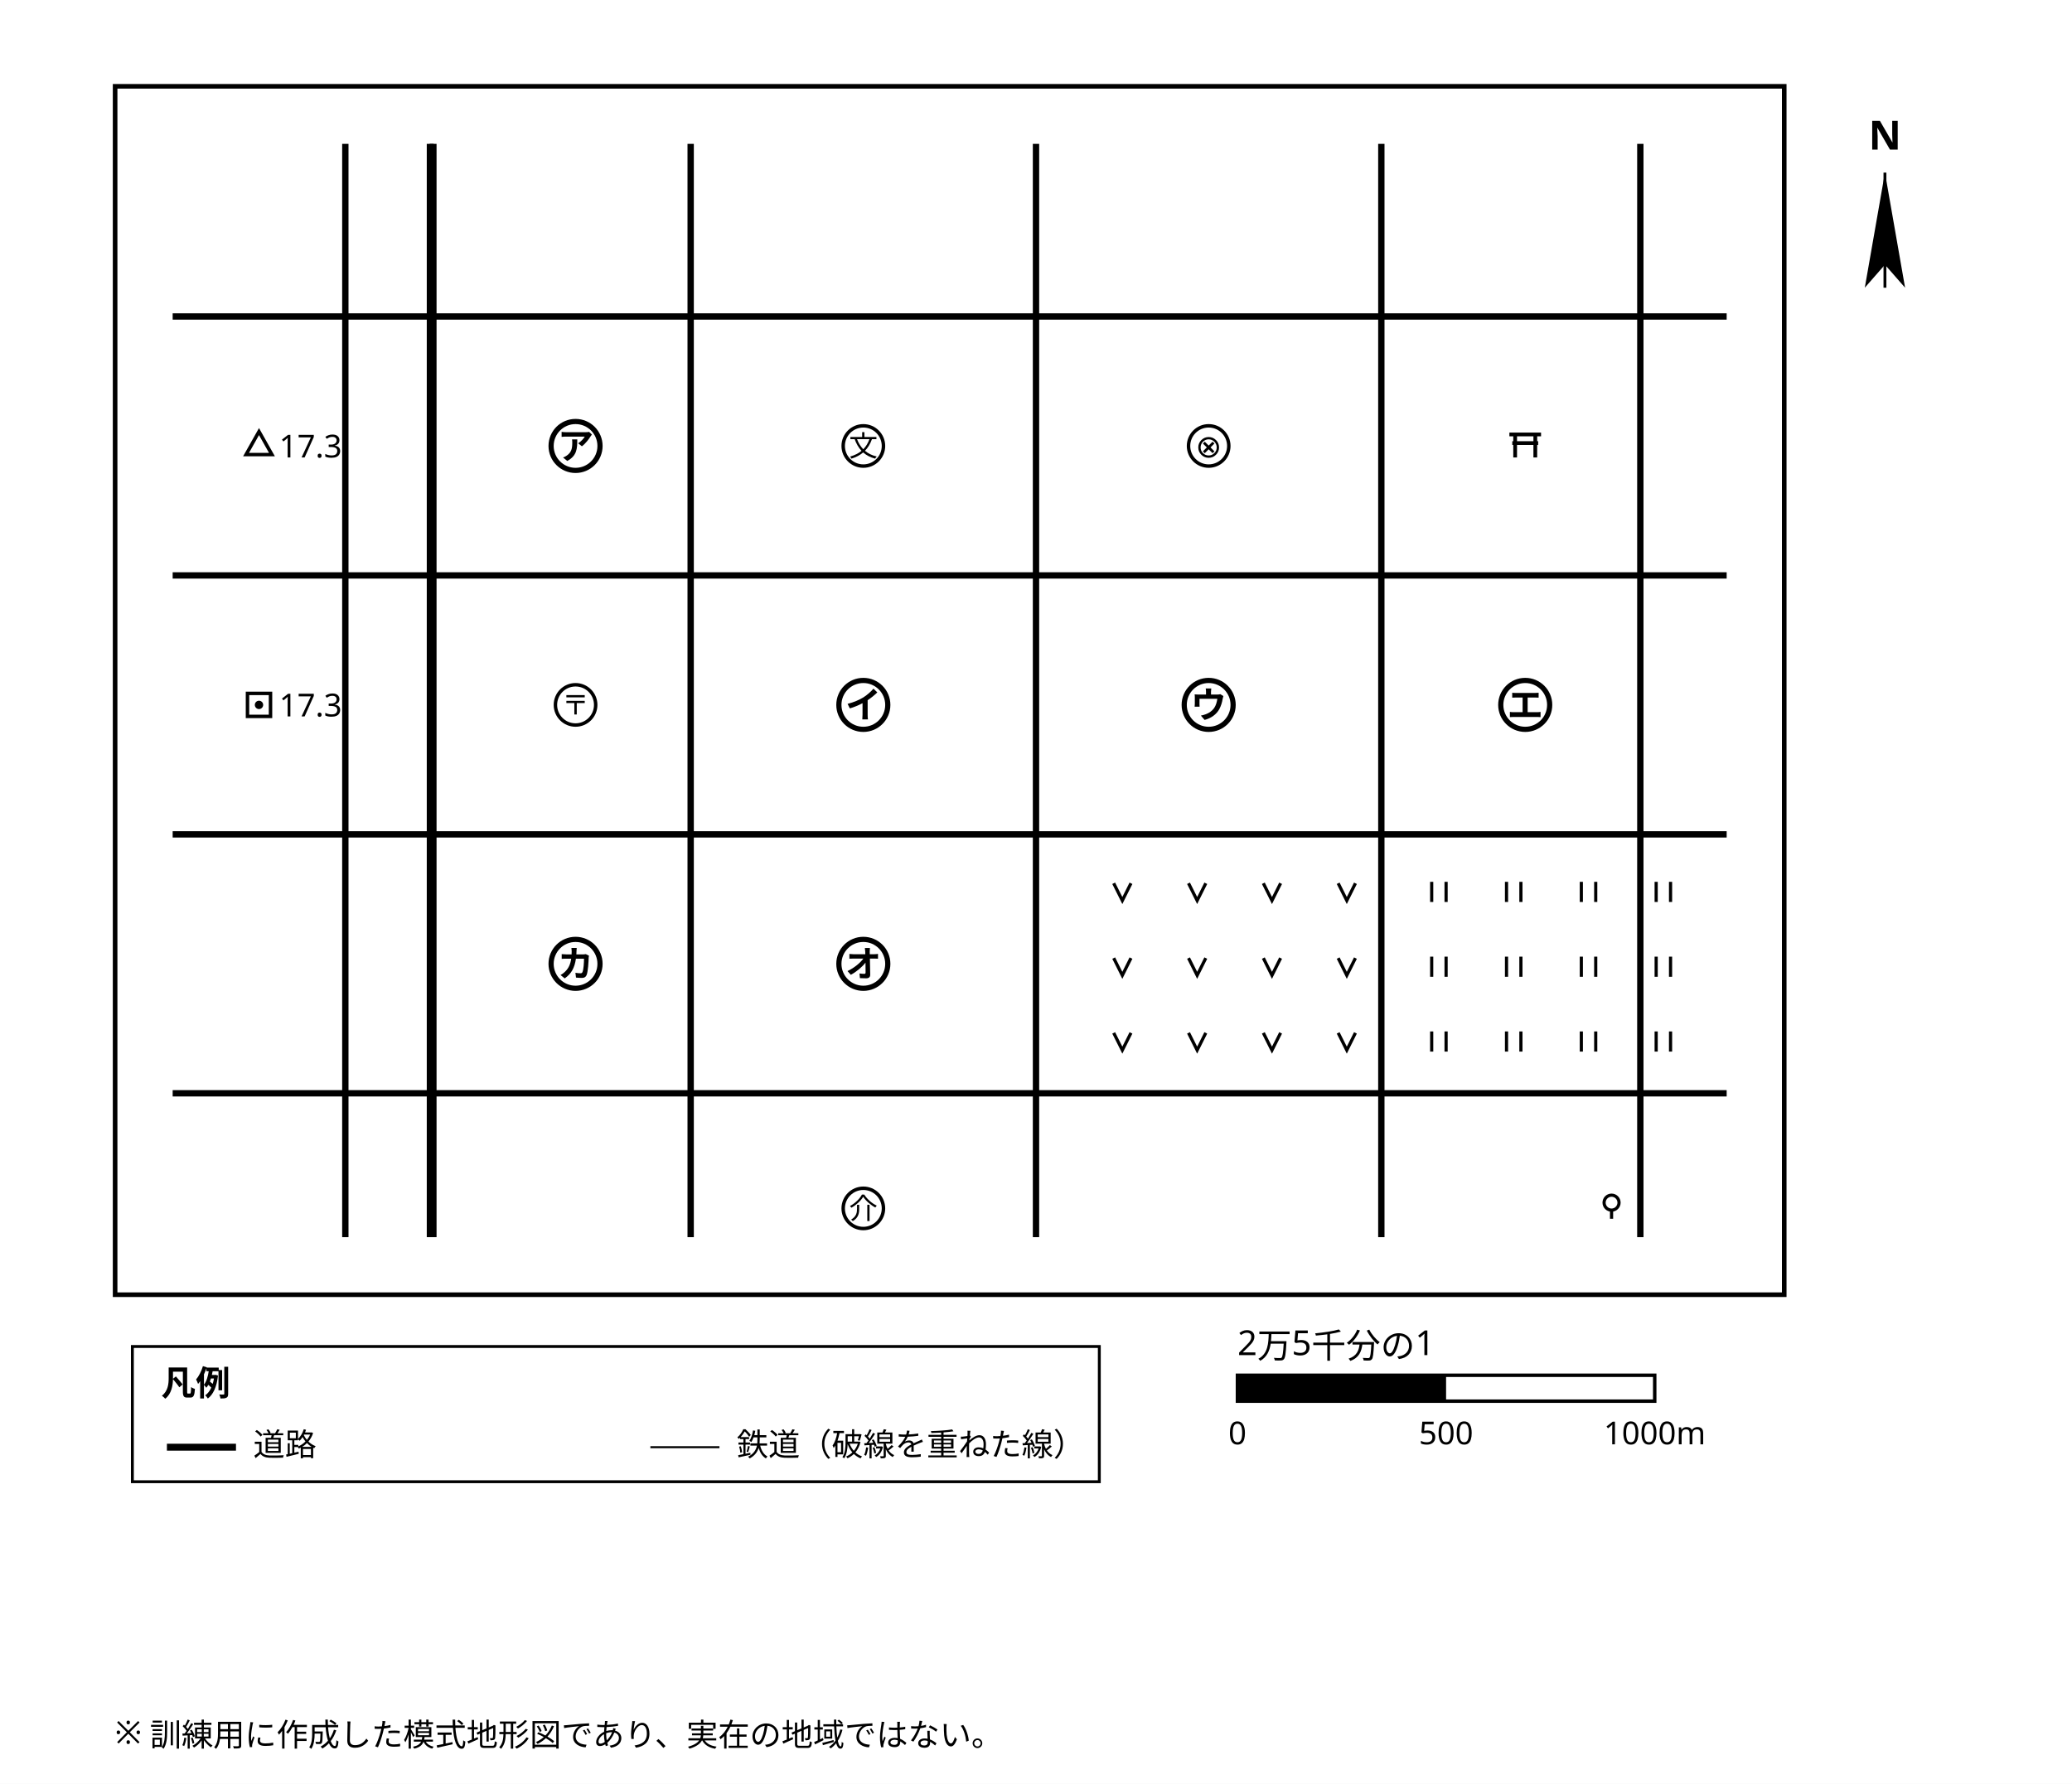
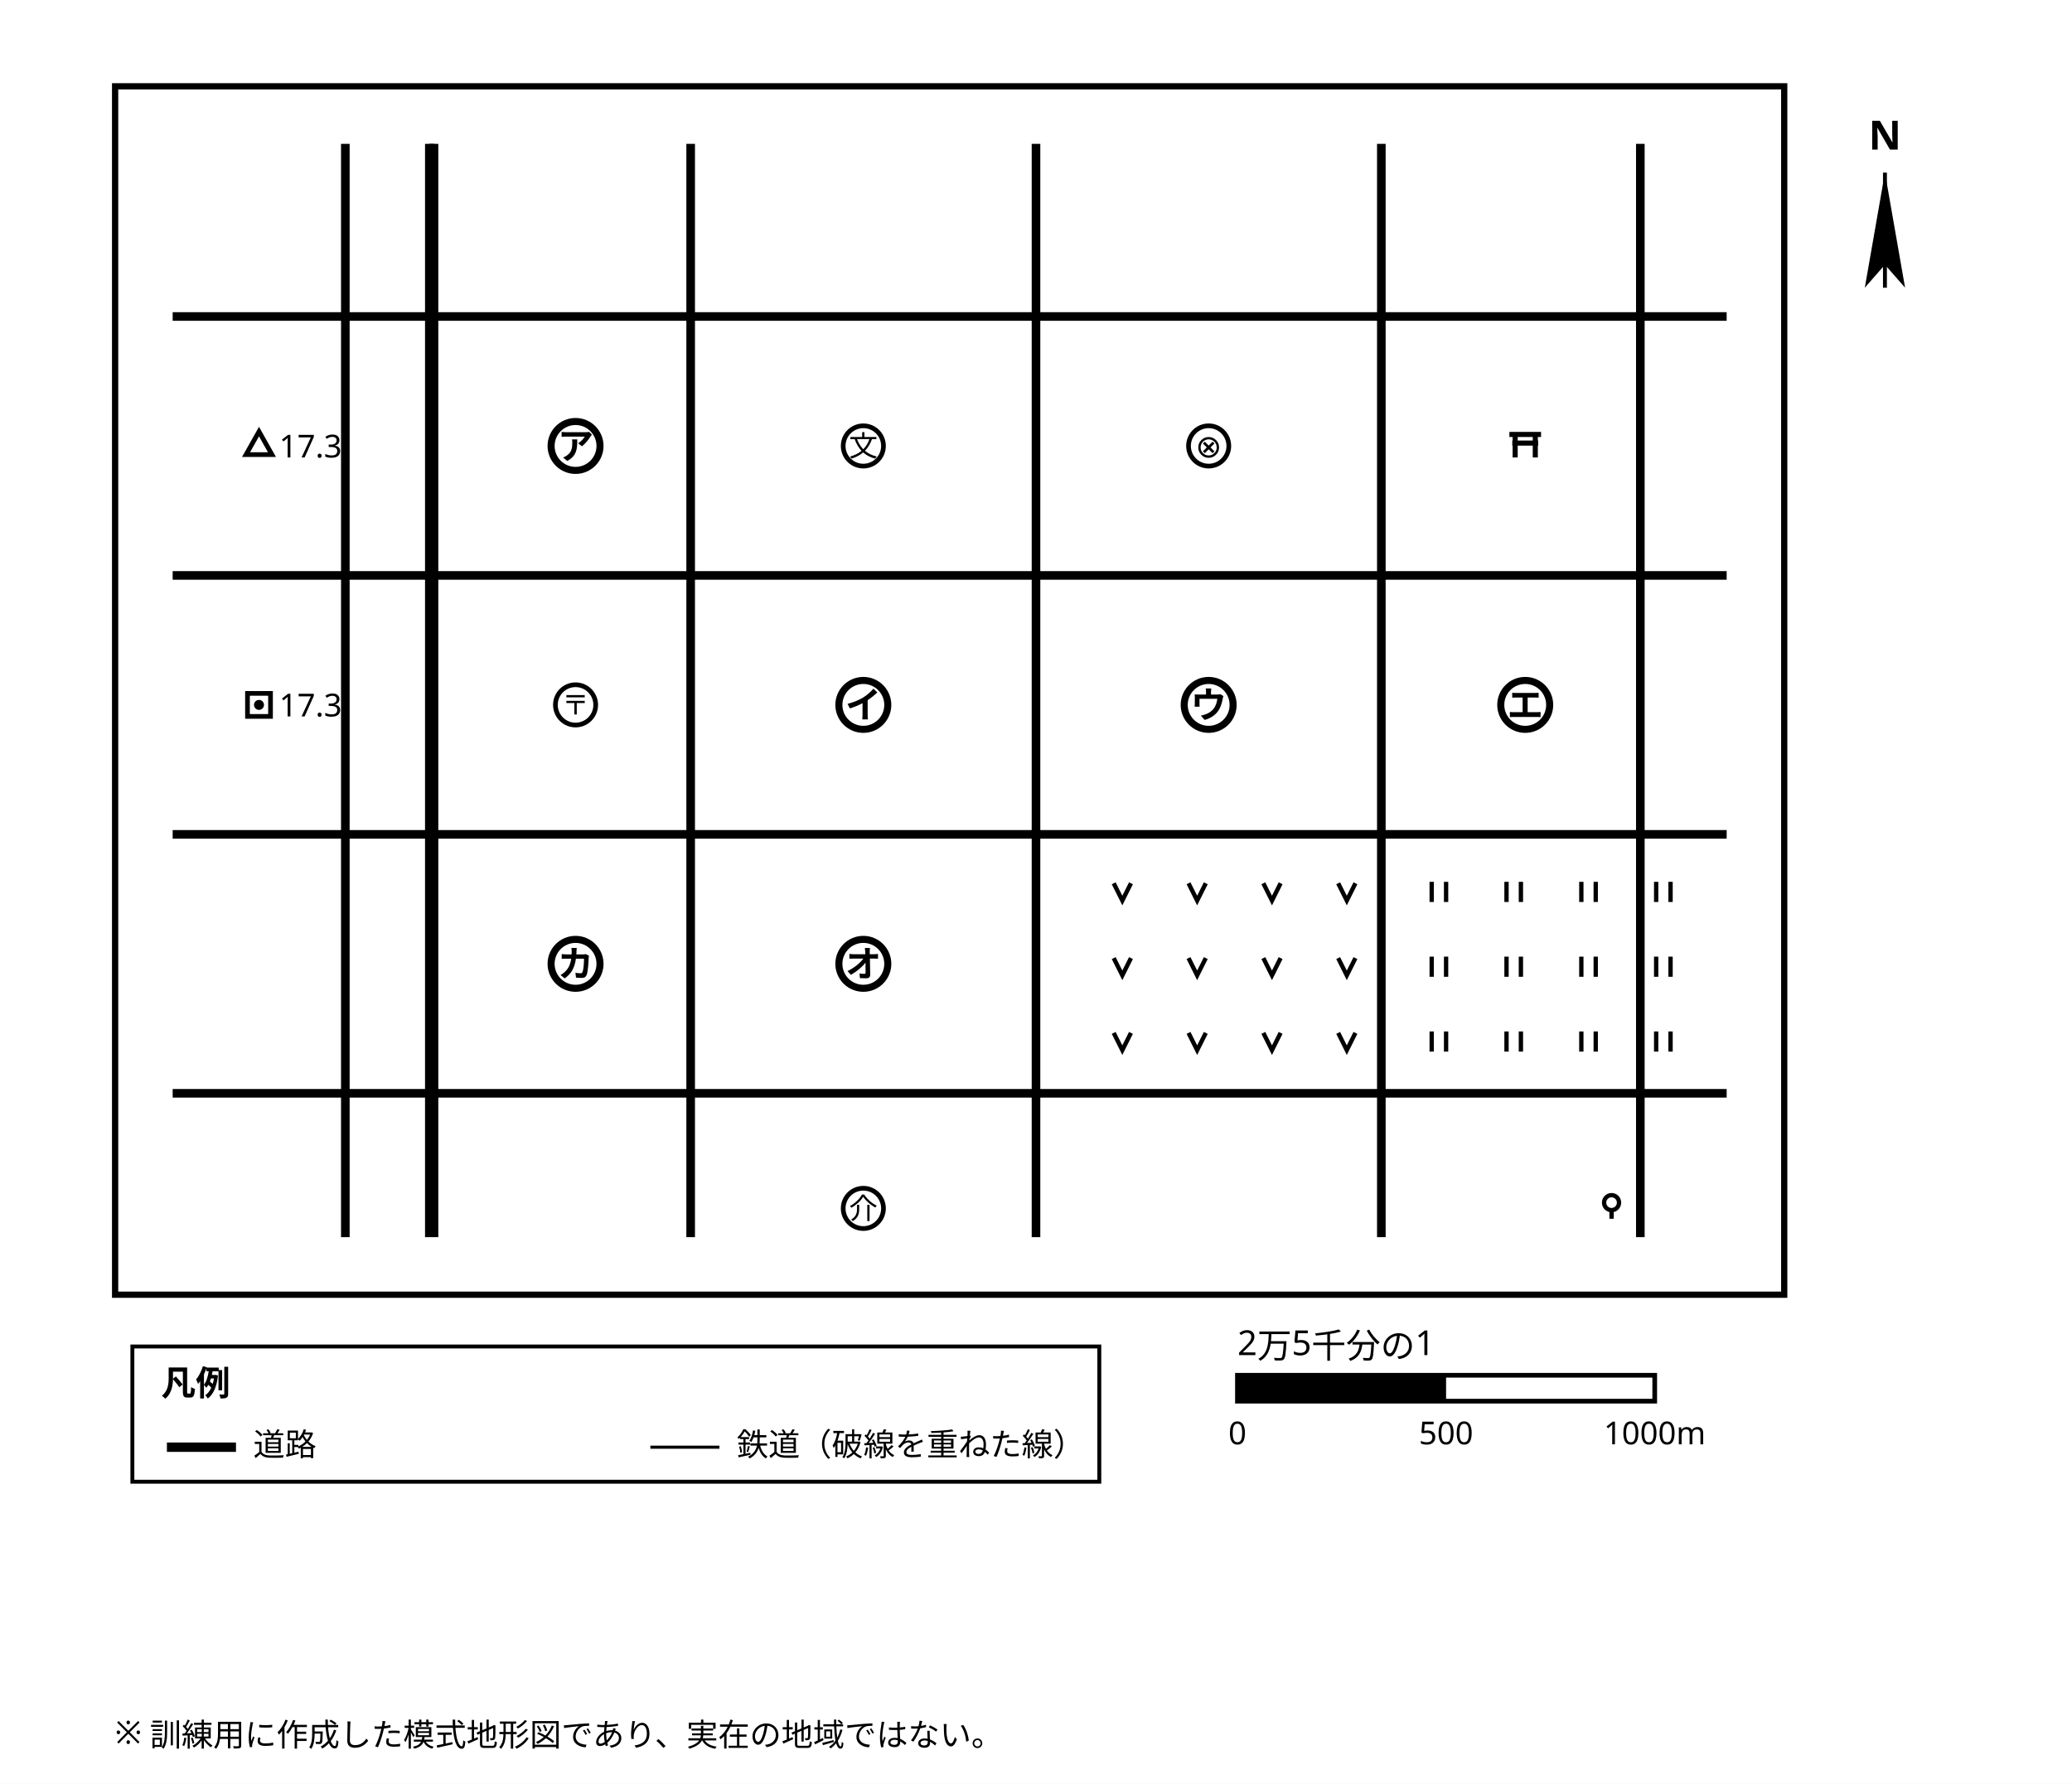
<svg xmlns="http://www.w3.org/2000/svg" viewBox="0 0 720 620" width="720" height="620" role="img" aria-label="市街地の模式地形図（地図記号）">
  <defs>
    <pattern id="pDiag" width="8" height="8" patternUnits="userSpaceOnUse">
      <rect width="8" height="8" fill="#fff" />
-       <path d="M0 8 L8 0" stroke="#000" stroke-width="1.4" />
+       <path d="M0 8 L8 0" stroke="#000" stroke-width="1.9" />
    </pattern>
    <pattern id="pDiag2" width="8" height="8" patternUnits="userSpaceOnUse">
      <rect width="8" height="8" fill="#fff" />
-       <path d="M0 0 L8 8" stroke="#000" stroke-width="1.4" />
+       <path d="M0 0 L8 8" stroke="#000" stroke-width="1.9" />
    </pattern>
    <pattern id="pDot" width="8" height="8" patternUnits="userSpaceOnUse">
      <rect width="8" height="8" fill="#fff" />
      <circle cx="2" cy="2" r="1.3" fill="#000" />
      <circle cx="6" cy="6" r="1.3" fill="#000" />
    </pattern>
    <pattern id="pDotFine" width="5" height="5" patternUnits="userSpaceOnUse">
      <rect width="5" height="5" fill="#fff" />
      <circle cx="1.4" cy="1.4" r="0.9" fill="#000" />
    </pattern>
    <pattern id="pGrid" width="8" height="8" patternUnits="userSpaceOnUse">
      <rect width="8" height="8" fill="#fff" />
-       <path d="M0 4 H8 M4 0 V8" stroke="#000" stroke-width="0.9" />
+       <path d="M0 4 H8 M4 0 V8" stroke="#000" stroke-width="1.23" />
    </pattern>
    <pattern id="pWave" width="10" height="8" patternUnits="userSpaceOnUse">
      <rect width="10" height="8" fill="#fff" />
-       <path d="M0 5 q2.5 -3 5 0 t5 0" stroke="#000" stroke-width="0.9" fill="none" />
+       <path d="M0 5 q2.5 -3 5 0 t5 0" stroke="#000" stroke-width="1.23" fill="none" />
    </pattern>
  </defs>
  <rect width="720" height="620" fill="#fff" />
  <g clip-path="url(#frame)">
-     <path d="M497.5 306.5 v7 M502.5 306.5 v7" stroke="#000" stroke-width="1.1" fill="none" />
-     <path d="M523.5 306.5 v7 M528.5 306.5 v7" stroke="#000" stroke-width="1.1" fill="none" />
-     <path d="M549.5 306.5 v7 M554.5 306.5 v7" stroke="#000" stroke-width="1.1" fill="none" />
-     <path d="M575.5 306.5 v7 M580.5 306.5 v7" stroke="#000" stroke-width="1.1" fill="none" />
-     <path d="M497.5 332.5 v7 M502.5 332.5 v7" stroke="#000" stroke-width="1.1" fill="none" />
-     <path d="M523.5 332.5 v7 M528.5 332.5 v7" stroke="#000" stroke-width="1.1" fill="none" />
-     <path d="M549.5 332.5 v7 M554.5 332.5 v7" stroke="#000" stroke-width="1.1" fill="none" />
-     <path d="M575.5 332.5 v7 M580.5 332.5 v7" stroke="#000" stroke-width="1.1" fill="none" />
-     <path d="M497.5 358.5 v7 M502.5 358.5 v7" stroke="#000" stroke-width="1.1" fill="none" />
-     <path d="M523.5 358.5 v7 M528.5 358.5 v7" stroke="#000" stroke-width="1.1" fill="none" />
-     <path d="M549.5 358.5 v7 M554.5 358.5 v7" stroke="#000" stroke-width="1.1" fill="none" />
-     <path d="M575.5 358.5 v7 M580.5 358.5 v7" stroke="#000" stroke-width="1.1" fill="none" />
-     <path d="M387 307 l3 6 l3 -6" stroke="#000" stroke-width="1.1" fill="none" />
-     <path d="M413 307 l3 6 l3 -6" stroke="#000" stroke-width="1.1" fill="none" />
-     <path d="M439 307 l3 6 l3 -6" stroke="#000" stroke-width="1.1" fill="none" />
-     <path d="M465 307 l3 6 l3 -6" stroke="#000" stroke-width="1.1" fill="none" />
-     <path d="M387 333 l3 6 l3 -6" stroke="#000" stroke-width="1.1" fill="none" />
-     <path d="M413 333 l3 6 l3 -6" stroke="#000" stroke-width="1.1" fill="none" />
-     <path d="M439 333 l3 6 l3 -6" stroke="#000" stroke-width="1.1" fill="none" />
-     <path d="M465 333 l3 6 l3 -6" stroke="#000" stroke-width="1.1" fill="none" />
-     <path d="M387 359 l3 6 l3 -6" stroke="#000" stroke-width="1.1" fill="none" />
-     <path d="M413 359 l3 6 l3 -6" stroke="#000" stroke-width="1.1" fill="none" />
-     <path d="M439 359 l3 6 l3 -6" stroke="#000" stroke-width="1.1" fill="none" />
-     <path d="M465 359 l3 6 l3 -6" stroke="#000" stroke-width="1.1" fill="none" />
-     <circle cx="200" cy="155" r="6.5" fill="#fff" stroke="#000" stroke-width="1.3" />
-     <circle cx="200" cy="155" r="3.2" fill="none" stroke="#000" stroke-width="1.1" />
-     <circle cx="300" cy="155" r="7" fill="#fff" stroke="#000" stroke-width="1.2" />
+     <path d="M497.5 306.5 v7 M502.5 306.5 v7" stroke="#000" stroke-width="1.5" fill="none" />
+     <path d="M523.5 306.5 v7 M528.5 306.5 v7" stroke="#000" stroke-width="1.5" fill="none" />
+     <path d="M549.5 306.5 v7 M554.5 306.5 v7" stroke="#000" stroke-width="1.5" fill="none" />
+     <path d="M575.5 306.5 v7 M580.5 306.5 v7" stroke="#000" stroke-width="1.5" fill="none" />
+     <path d="M497.5 332.5 v7 M502.5 332.5 v7" stroke="#000" stroke-width="1.5" fill="none" />
+     <path d="M523.5 332.5 v7 M528.5 332.5 v7" stroke="#000" stroke-width="1.5" fill="none" />
+     <path d="M549.5 332.5 v7 M554.5 332.5 v7" stroke="#000" stroke-width="1.5" fill="none" />
+     <path d="M575.5 332.5 v7 M580.5 332.5 v7" stroke="#000" stroke-width="1.5" fill="none" />
+     <path d="M497.5 358.5 v7 M502.5 358.5 v7" stroke="#000" stroke-width="1.5" fill="none" />
+     <path d="M523.5 358.5 v7 M528.5 358.5 v7" stroke="#000" stroke-width="1.5" fill="none" />
+     <path d="M549.5 358.5 v7 M554.5 358.5 v7" stroke="#000" stroke-width="1.5" fill="none" />
+     <path d="M575.5 358.5 v7 M580.5 358.5 v7" stroke="#000" stroke-width="1.5" fill="none" />
+     <path d="M387 307 l3 6 l3 -6" stroke="#000" stroke-width="1.5" fill="none" />
+     <path d="M413 307 l3 6 l3 -6" stroke="#000" stroke-width="1.5" fill="none" />
+     <path d="M439 307 l3 6 l3 -6" stroke="#000" stroke-width="1.5" fill="none" />
+     <path d="M465 307 l3 6 l3 -6" stroke="#000" stroke-width="1.5" fill="none" />
+     <path d="M387 333 l3 6 l3 -6" stroke="#000" stroke-width="1.5" fill="none" />
+     <path d="M413 333 l3 6 l3 -6" stroke="#000" stroke-width="1.5" fill="none" />
+     <path d="M439 333 l3 6 l3 -6" stroke="#000" stroke-width="1.5" fill="none" />
+     <path d="M465 333 l3 6 l3 -6" stroke="#000" stroke-width="1.5" fill="none" />
+     <path d="M387 359 l3 6 l3 -6" stroke="#000" stroke-width="1.5" fill="none" />
+     <path d="M413 359 l3 6 l3 -6" stroke="#000" stroke-width="1.5" fill="none" />
+     <path d="M439 359 l3 6 l3 -6" stroke="#000" stroke-width="1.5" fill="none" />
+     <path d="M465 359 l3 6 l3 -6" stroke="#000" stroke-width="1.5" fill="none" />
+     <circle cx="200" cy="155" r="6.5" fill="#fff" stroke="#000" stroke-width="1.77" />
+     <circle cx="200" cy="155" r="3.2" fill="none" stroke="#000" stroke-width="1.5" />
+     <circle cx="300" cy="155" r="7" fill="#fff" stroke="#000" stroke-width="1.63" />
    <text x="300" y="158.6" font-size="10" text-anchor="middle" font-weight="normal" font-family="'Hiragino Sans','Hiragino Kaku Gothic ProN','Yu Gothic','Meiryo',sans-serif" fill="#000">文</text>
-     <circle cx="420" cy="155" r="7" fill="#fff" stroke="#000" stroke-width="1.2" />
+     <circle cx="420" cy="155" r="7" fill="#fff" stroke="#000" stroke-width="1.63" />
    <text x="420" y="158.96" font-size="11" text-anchor="middle" font-weight="normal" font-family="'Hiragino Sans','Hiragino Kaku Gothic ProN','Yu Gothic','Meiryo',sans-serif" fill="#000">⊗</text>
-     <circle cx="200" cy="245" r="7" fill="#fff" stroke="#000" stroke-width="1.2" />
+     <circle cx="200" cy="245" r="7" fill="#fff" stroke="#000" stroke-width="1.63" />
    <text x="200" y="248.42" font-size="9.5" text-anchor="middle" font-weight="normal" font-family="'Hiragino Sans','Hiragino Kaku Gothic ProN','Yu Gothic','Meiryo',sans-serif" fill="#000">〒</text>
-     <circle cx="300" cy="245" r="7" fill="#fff" stroke="#000" stroke-width="1.2" />
+     <circle cx="300" cy="245" r="7" fill="#fff" stroke="#000" stroke-width="1.63" />
    <text x="300" y="248.42" font-size="9.5" text-anchor="middle" font-weight="normal" font-family="'Hiragino Sans','Hiragino Kaku Gothic ProN','Yu Gothic','Meiryo',sans-serif" fill="#000">田</text>
-     <circle cx="420" cy="245" r="6" fill="#fff" stroke="#000" stroke-width="1.2" />
+     <circle cx="420" cy="245" r="6" fill="#fff" stroke="#000" stroke-width="1.63" />
    <text x="420" y="248.24" font-size="9" text-anchor="middle" font-weight="normal" font-family="'Hiragino Sans','Hiragino Kaku Gothic ProN','Yu Gothic','Meiryo',sans-serif" fill="#000">X</text>
-     <path d="M524.5 151 h11 M525.5 154 h9 M526.5 151 v8 M533.5 151 v8" stroke="#000" stroke-width="1.3" fill="none" />
-     <circle cx="530" cy="245" r="7" fill="#fff" stroke="#000" stroke-width="1.2" />
+     <path d="M524.5 151 h11 M525.5 154 h9 M526.5 151 v8 M533.5 151 v8" stroke="#000" stroke-width="1.77" fill="none" />
+     <circle cx="530" cy="245" r="7" fill="#fff" stroke="#000" stroke-width="1.63" />
    <text x="530" y="248.96" font-size="11" text-anchor="middle" font-weight="normal" font-family="'Hiragino Sans','Hiragino Kaku Gothic ProN','Yu Gothic','Meiryo',sans-serif" fill="#000">卍</text>
-     <circle cx="200" cy="335" r="7" fill="#fff" stroke="#000" stroke-width="1.2" />
+     <circle cx="200" cy="335" r="7" fill="#fff" stroke="#000" stroke-width="1.63" />
    <text x="200" y="338.6" font-size="10" text-anchor="middle" font-weight="normal" font-family="'Hiragino Sans','Hiragino Kaku Gothic ProN','Yu Gothic','Meiryo',sans-serif" fill="#000">✿</text>
-     <circle cx="300" cy="335" r="7" fill="#fff" stroke="#000" stroke-width="1.2" />
+     <circle cx="300" cy="335" r="7" fill="#fff" stroke="#000" stroke-width="1.63" />
    <text x="300" y="338.6" font-size="10" text-anchor="middle" font-weight="normal" font-family="'Hiragino Sans','Hiragino Kaku Gothic ProN','Yu Gothic','Meiryo',sans-serif" fill="#000">血</text>
-     <circle cx="300" cy="420" r="7" fill="#fff" stroke="#000" stroke-width="1.2" />
+     <circle cx="300" cy="420" r="7" fill="#fff" stroke="#000" stroke-width="1.63" />
    <text x="300" y="423.6" font-size="10" text-anchor="middle" font-weight="normal" font-family="'Hiragino Sans','Hiragino Kaku Gothic ProN','Yu Gothic','Meiryo',sans-serif" fill="#000">介</text>
-     <circle cx="560" cy="418" r="2.6" fill="none" stroke="#000" stroke-width="1.1" />
-     <path d="M560 420.6 v3" stroke="#000" stroke-width="1.1" />
-     <rect x="86" y="241" width="8" height="8" fill="none" stroke="#000" stroke-width="1.2" />
-     <circle cx="90" cy="245" r="1.2" fill="#000" stroke="#000" stroke-width="0.5" />
+     <circle cx="560" cy="418" r="2.6" fill="none" stroke="#000" stroke-width="1.5" />
+     <path d="M560 420.6 v3" stroke="#000" stroke-width="1.5" />
+     <rect x="86" y="241" width="8" height="8" fill="none" stroke="#000" stroke-width="1.63" />
+     <circle cx="90" cy="245" r="1.2" fill="#000" stroke="#000" stroke-width="1.07" />
    <text x="97" y="249" font-size="11" text-anchor="start" font-weight="normal" font-family="'Hiragino Sans','Hiragino Kaku Gothic ProN','Yu Gothic','Meiryo',sans-serif" fill="#000">17.3</text>
-     <path d="M90 150 l4.5 8 h-9 z" fill="none" stroke="#000" stroke-width="1.2" />
+     <path d="M90 150 l4.5 8 h-9 z" fill="none" stroke="#000" stroke-width="1.63" />
    <text x="97" y="159" font-size="11" text-anchor="start" font-weight="normal" font-family="'Hiragino Sans','Hiragino Kaku Gothic ProN','Yu Gothic','Meiryo',sans-serif" fill="#000">17.3</text>
-     <path d="M60 110 L600 110" stroke="#000" stroke-width="2.2" fill="none" />
-     <path d="M60 200 L600 200" stroke="#000" stroke-width="2.2" fill="none" />
-     <path d="M60 290 L600 290" stroke="#000" stroke-width="2.2" fill="none" />
-     <path d="M60 380 L600 380" stroke="#000" stroke-width="2.2" fill="none" />
-     <path d="M120 50 L120 430" stroke="#000" stroke-width="2.2" fill="none" />
-     <path d="M240 50 L240 430" stroke="#000" stroke-width="2.2" fill="none" />
-     <path d="M360 50 L360 430" stroke="#000" stroke-width="2.2" fill="none" />
-     <path d="M480 50 L480 430" stroke="#000" stroke-width="2.2" fill="none" />
-     <path d="M570 50 L570 430" stroke="#000" stroke-width="2.2" fill="none" />
-     <path d="M150 50 L150 430" stroke="#000" stroke-width="3.4" fill="none" />
-     <path d="M150 50 L150 430" stroke="#000" stroke-width="1.4" fill="none" stroke-dasharray="10 10" />
+     <path d="M60 110 L600 110" stroke="#000" stroke-width="2.99" fill="none" />
+     <path d="M60 200 L600 200" stroke="#000" stroke-width="2.99" fill="none" />
+     <path d="M60 290 L600 290" stroke="#000" stroke-width="2.99" fill="none" />
+     <path d="M60 380 L600 380" stroke="#000" stroke-width="2.99" fill="none" />
+     <path d="M120 50 L120 430" stroke="#000" stroke-width="2.99" fill="none" />
+     <path d="M240 50 L240 430" stroke="#000" stroke-width="2.99" fill="none" />
+     <path d="M360 50 L360 430" stroke="#000" stroke-width="2.99" fill="none" />
+     <path d="M480 50 L480 430" stroke="#000" stroke-width="2.99" fill="none" />
+     <path d="M570 50 L570 430" stroke="#000" stroke-width="2.99" fill="none" />
+     <path d="M150 50 L150 430" stroke="#000" stroke-width="4.61" fill="none" />
+     <path d="M150 50 L150 430" stroke="#000" stroke-width="1.9" fill="none" stroke-dasharray="10 10" />
  </g>
-   <rect x="40" y="30" width="580" height="420" fill="none" stroke="#000" stroke-width="1.6" />
-   <circle cx="200" cy="155" r="8.5" fill="#fff" stroke="#000" stroke-width="1.8" />
+   <rect x="40" y="30" width="580" height="420" fill="none" stroke="#000" stroke-width="2.17" />
+   <circle cx="200" cy="155" r="8.5" fill="#fff" stroke="#000" stroke-width="2.45" />
  <text x="200" y="159.5" font-size="12.5" text-anchor="middle" font-weight="bold" font-family="'Hiragino Sans','Hiragino Kaku Gothic ProN','Yu Gothic','Meiryo',sans-serif" fill="#000">ア</text>
-   <circle cx="300" cy="245" r="8.5" fill="#fff" stroke="#000" stroke-width="1.8" />
+   <circle cx="300" cy="245" r="8.5" fill="#fff" stroke="#000" stroke-width="2.45" />
  <text x="300" y="249.5" font-size="12.5" text-anchor="middle" font-weight="bold" font-family="'Hiragino Sans','Hiragino Kaku Gothic ProN','Yu Gothic','Meiryo',sans-serif" fill="#000">イ</text>
-   <circle cx="420" cy="245" r="8.5" fill="#fff" stroke="#000" stroke-width="1.8" />
+   <circle cx="420" cy="245" r="8.5" fill="#fff" stroke="#000" stroke-width="2.45" />
  <text x="420" y="249.5" font-size="12.5" text-anchor="middle" font-weight="bold" font-family="'Hiragino Sans','Hiragino Kaku Gothic ProN','Yu Gothic','Meiryo',sans-serif" fill="#000">ウ</text>
-   <circle cx="530" cy="245" r="8.5" fill="#fff" stroke="#000" stroke-width="1.8" />
+   <circle cx="530" cy="245" r="8.5" fill="#fff" stroke="#000" stroke-width="2.45" />
  <text x="530" y="249.5" font-size="12.5" text-anchor="middle" font-weight="bold" font-family="'Hiragino Sans','Hiragino Kaku Gothic ProN','Yu Gothic','Meiryo',sans-serif" fill="#000">エ</text>
-   <circle cx="300" cy="335" r="8.5" fill="#fff" stroke="#000" stroke-width="1.8" />
+   <circle cx="300" cy="335" r="8.5" fill="#fff" stroke="#000" stroke-width="2.45" />
  <text x="300" y="339.5" font-size="12.5" text-anchor="middle" font-weight="bold" font-family="'Hiragino Sans','Hiragino Kaku Gothic ProN','Yu Gothic','Meiryo',sans-serif" fill="#000">オ</text>
-   <circle cx="200" cy="335" r="8.5" fill="#fff" stroke="#000" stroke-width="1.8" />
+   <circle cx="200" cy="335" r="8.5" fill="#fff" stroke="#000" stroke-width="2.45" />
  <text x="200" y="339.5" font-size="12.5" text-anchor="middle" font-weight="bold" font-family="'Hiragino Sans','Hiragino Kaku Gothic ProN','Yu Gothic','Meiryo',sans-serif" fill="#000">カ</text>
  <g>
    <path d="M655 60 L648 100 L655 92 L662 100 Z" fill="#000" />
-     <path d="M655 60 v40" stroke="#000" stroke-width="1" />
+     <path d="M655 60 v40" stroke="#000" stroke-width="1.36" />
    <text x="655" y="52" font-size="14" text-anchor="middle" font-weight="bold" font-family="'Hiragino Sans','Hiragino Kaku Gothic ProN','Yu Gothic','Meiryo',sans-serif" fill="#000">N</text>
  </g>
-   <rect x="430" y="478" width="145" height="9" fill="#fff" stroke="#000" stroke-width="1.2" />
+   <rect x="430" y="478" width="145" height="9" fill="#fff" stroke="#000" stroke-width="1.63" />
  <rect x="430" y="478" width="72.5" height="9" fill="#000" stroke="#000" stroke-width="0" />
  <text x="430" y="502" font-size="11" text-anchor="middle" font-weight="normal" font-family="'Hiragino Sans','Hiragino Kaku Gothic ProN','Yu Gothic','Meiryo',sans-serif" fill="#000">0</text>
  <text x="502.5" y="502" font-size="11" text-anchor="middle" font-weight="normal" font-family="'Hiragino Sans','Hiragino Kaku Gothic ProN','Yu Gothic','Meiryo',sans-serif" fill="#000">500</text>
  <text x="575" y="502" font-size="11" text-anchor="middle" font-weight="normal" font-family="'Hiragino Sans','Hiragino Kaku Gothic ProN','Yu Gothic','Meiryo',sans-serif" fill="#000">1000m</text>
  <text x="430" y="471" font-size="12" text-anchor="start" font-weight="normal" font-family="'Hiragino Sans','Hiragino Kaku Gothic ProN','Yu Gothic','Meiryo',sans-serif" fill="#000">2万5千分の1</text>
-   <rect x="46" y="468" width="336" height="47" fill="none" stroke="#000" stroke-width="1" />
+   <rect x="46" y="468" width="336" height="47" fill="none" stroke="#000" stroke-width="1.36" />
  <text x="56" y="485" font-size="12" text-anchor="start" font-weight="bold" font-family="'Hiragino Sans','Hiragino Kaku Gothic ProN','Yu Gothic','Meiryo',sans-serif" fill="#000">凡例</text>
-   <path d="M58 503 L82 503" stroke="#000" stroke-width="2.4" fill="none" />
+   <path d="M58 503 L82 503" stroke="#000" stroke-width="3.26" fill="none" />
  <text x="88" y="506" font-size="11" text-anchor="start" font-weight="normal" font-family="'Hiragino Sans','Hiragino Kaku Gothic ProN','Yu Gothic','Meiryo',sans-serif" fill="#000">道路</text>
-   <path d="M226 503 L250 503" stroke="#000" stroke-width="0.7" fill="none" />
+   <path d="M226 503 L250 503" stroke="#000" stroke-width="1.07" fill="none" />
  <text x="256" y="506" font-size="11" text-anchor="start" font-weight="normal" font-family="'Hiragino Sans','Hiragino Kaku Gothic ProN','Yu Gothic','Meiryo',sans-serif" fill="#000">鉄道（破線を重ねた線）</text>
  <text x="40" y="606" font-size="11" text-anchor="start" font-weight="normal" font-family="'Hiragino Sans','Hiragino Kaku Gothic ProN','Yu Gothic','Meiryo',sans-serif" fill="#000">※ 訓練用に作成した模式地形図であり、実在の地域ではない。</text>
  <defs>
    <clipPath id="frame">
      <rect x="40" y="30" width="580" height="420" />
    </clipPath>
  </defs>
</svg>
